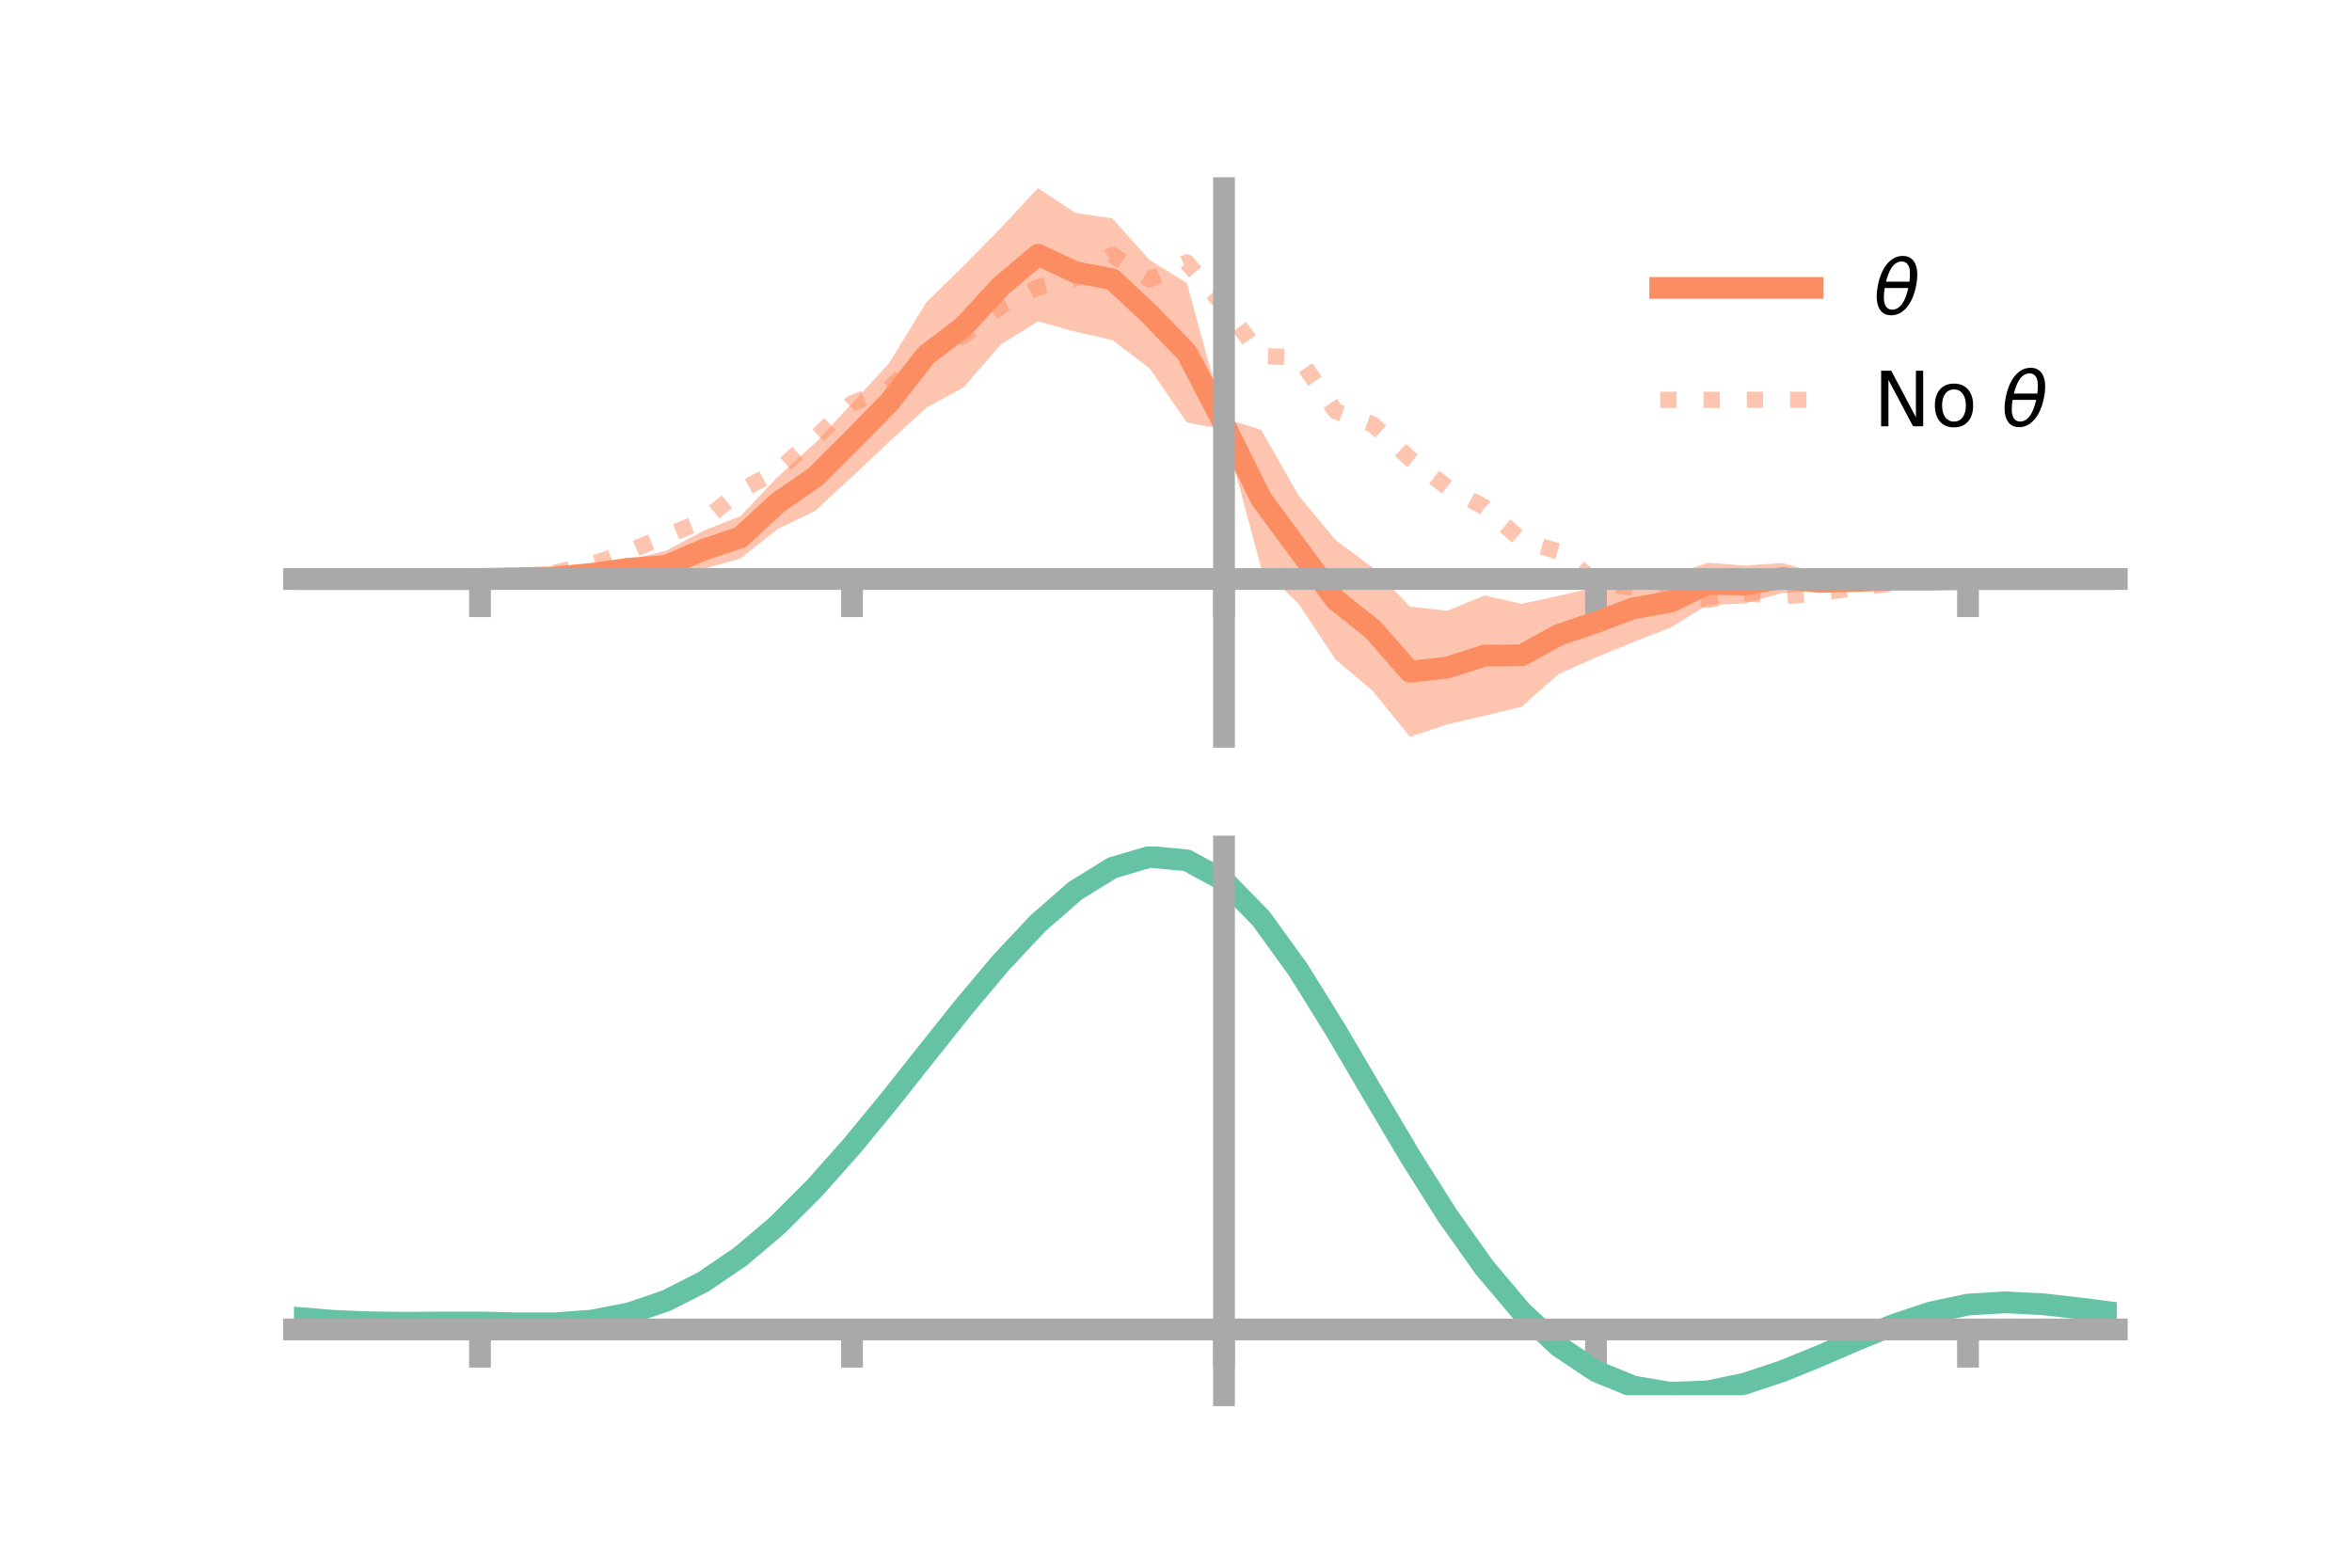
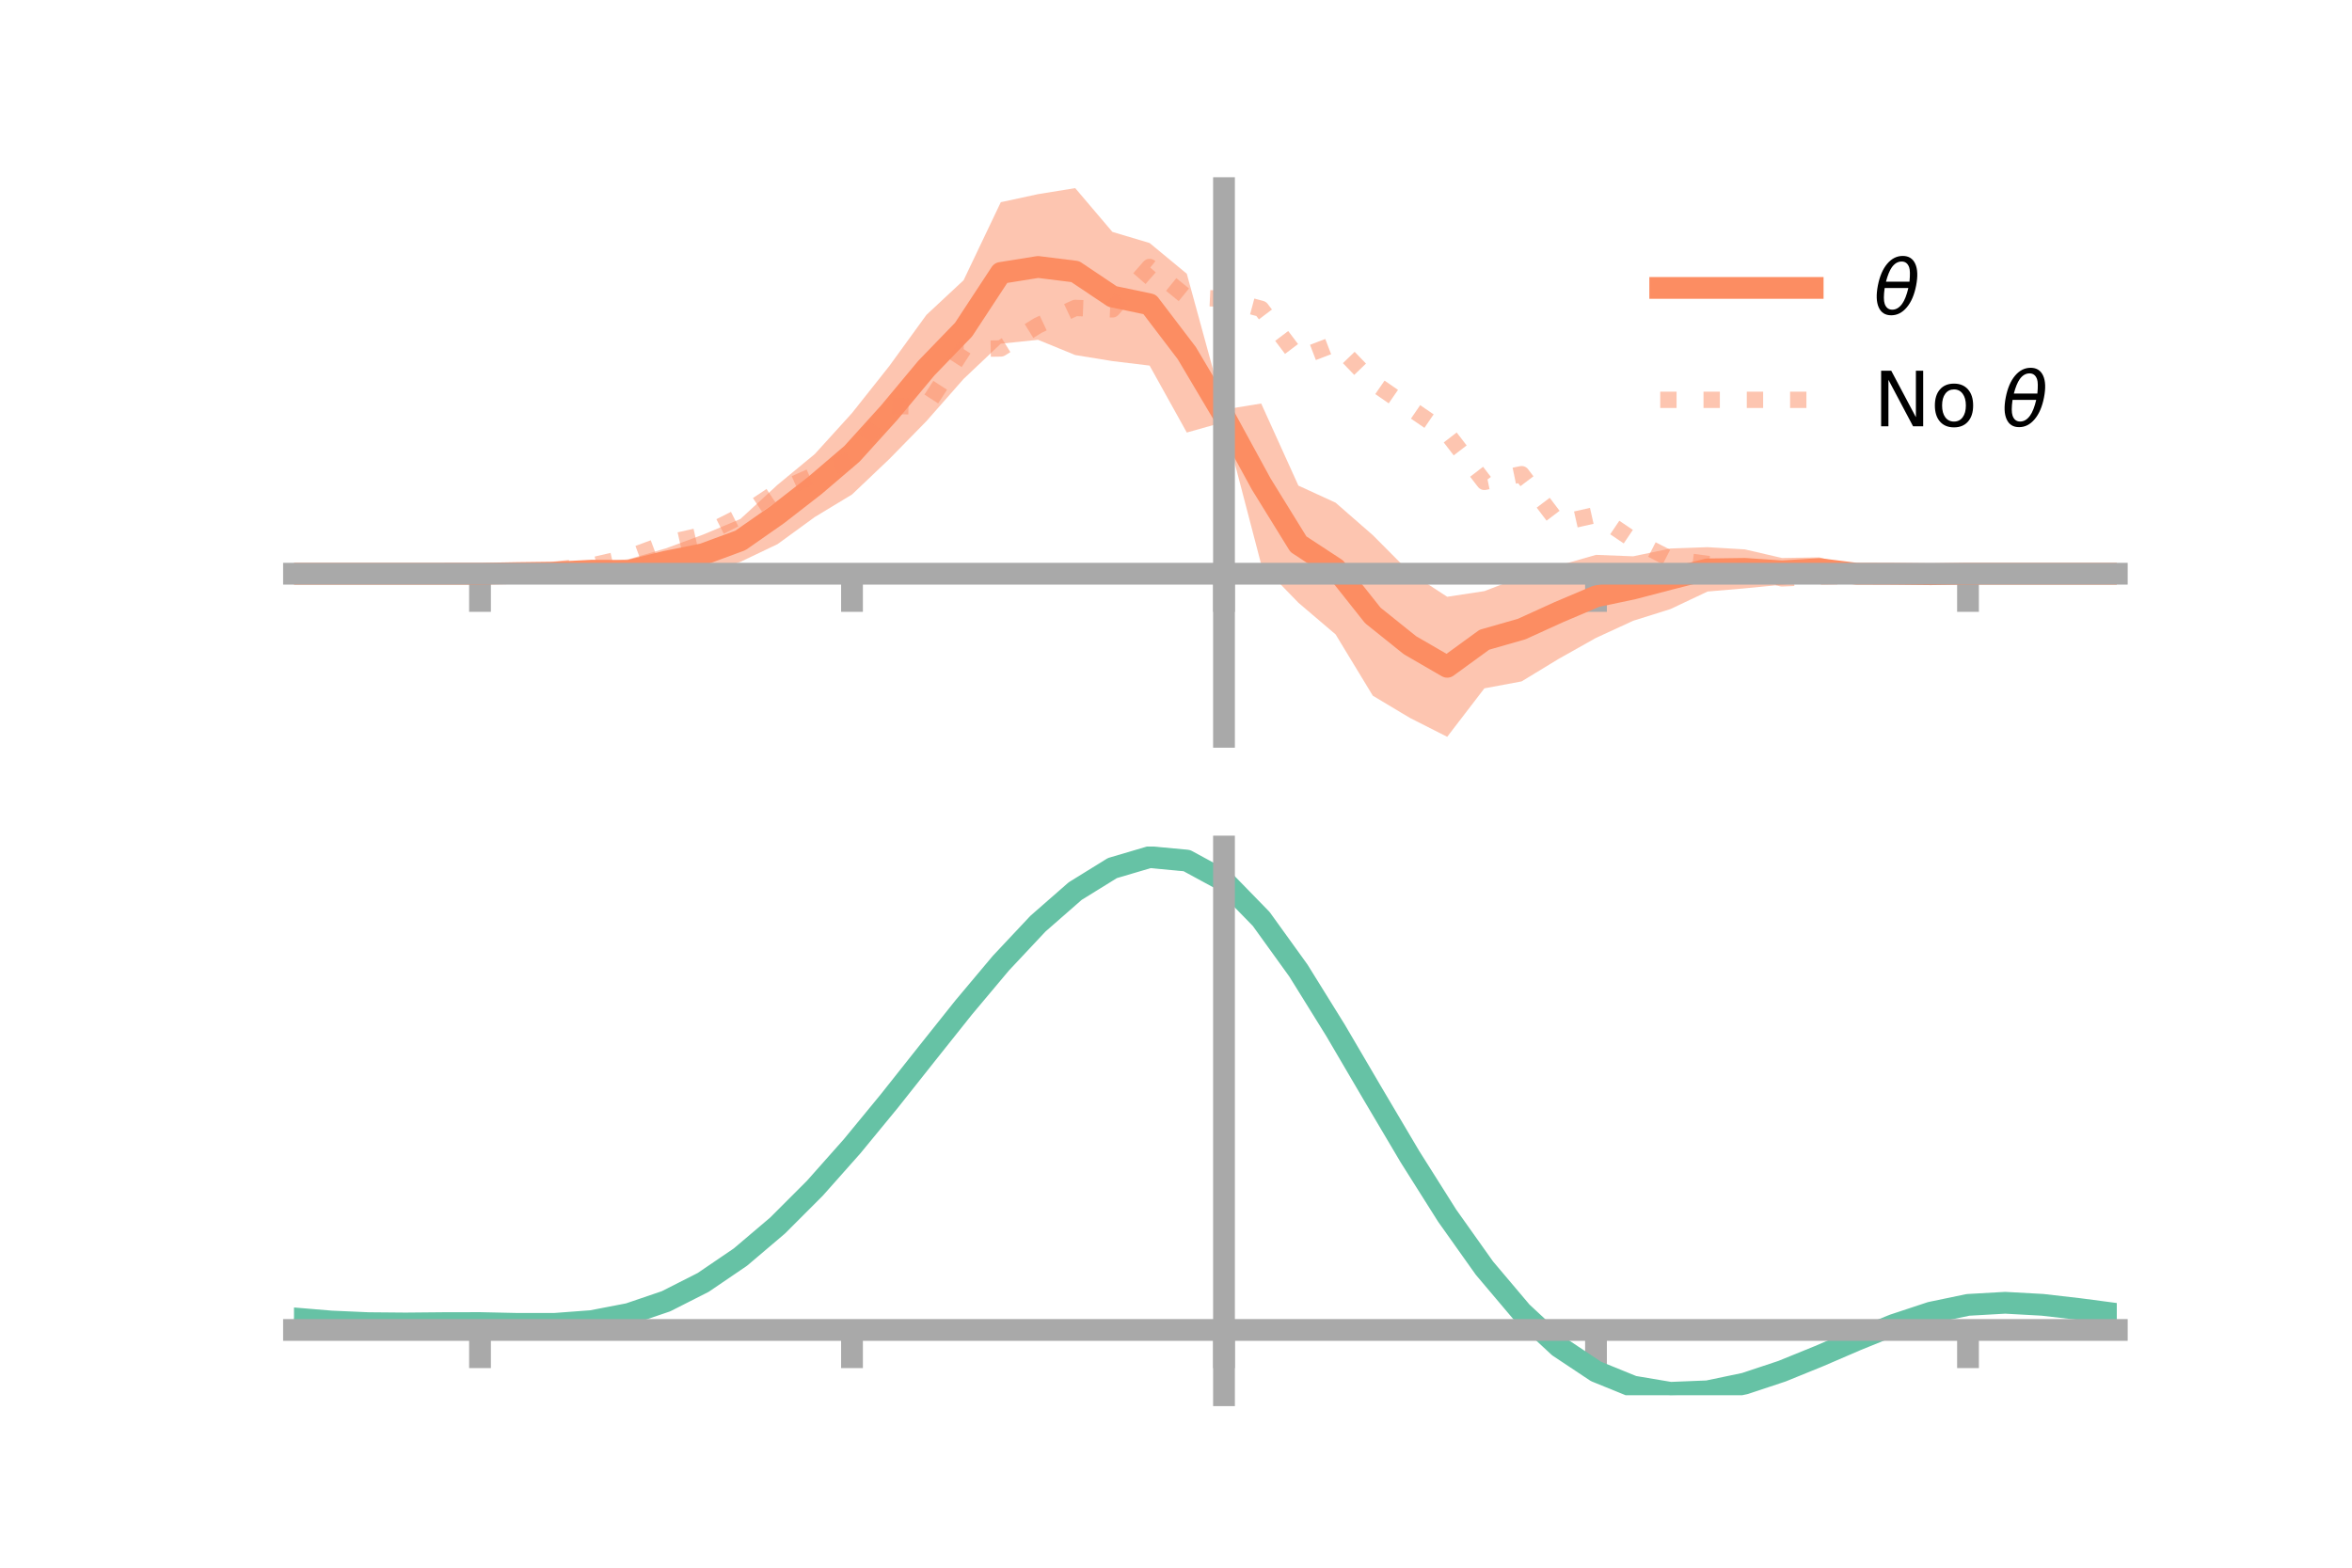
<svg xmlns="http://www.w3.org/2000/svg" xmlns:xlink="http://www.w3.org/1999/xlink" height="144pt" version="1.1" viewBox="0 0 216 144" width="216pt">
  <defs>
    <style type="text/css">*{stroke-linecap:butt;stroke-linejoin:round;}</style>
  </defs>
  <g id="figure_1">
    <g id="patch_1">
      <path d="M 0 144  L 216 144  L 216 0  L 0 0  z " style="fill:none;" />
    </g>
    <g id="axes_1">
      <g id="patch_2">
        <path d="M 27 67.68  L 194.4 67.68  L 194.4 17.28  L 27 17.28  z " style="fill:none;" />
      </g>
      <g id="PolyCollection_1">
-         <path clip-path="url(#p955145e3fb)" d="M 27 53.184  L 27 53.184  L 30.416 53.184  L 33.833 53.184  L 37.249 53.184  L 40.665 53.184  L 44.082 53.178  L 47.498 52.986  L 50.914 52.703  L 54.331 52.104  L 57.747 51.419  L 61.163 50.586  L 64.58 48.762  L 67.996 47.412  L 71.412 43.813  L 74.829 40.724  L 78.245 37.068  L 81.661 33.346  L 85.078 27.754  L 88.494 24.416  L 91.91 20.94  L 95.327 17.28  L 98.743 19.544  L 102.159 20.064  L 105.576 23.879  L 108.992 25.992  L 112.408 38.411  L 115.824 39.489  L 119.241 45.486  L 122.657 49.607  L 126.073 52.144  L 129.49 55.722  L 132.906 56.106  L 136.322 54.693  L 139.739 55.464  L 143.155 54.727  L 146.571 53.928  L 149.988 52.776  L 153.404 52.895  L 156.82 51.694  L 160.237 51.945  L 163.653 51.719  L 167.069 52.625  L 170.486 52.747  L 173.902 52.907  L 177.318 53.116  L 180.735 53.181  L 184.151 53.184  L 187.567 53.184  L 190.984 53.184  L 194.4 53.184  L 194.4 53.184  L 194.4 53.184  L 190.984 53.184  L 187.567 53.184  L 184.151 53.184  L 180.735 53.189  L 177.318 53.37  L 173.902 53.575  L 170.486 53.98  L 167.069 54.27  L 163.653 54.471  L 160.237 55.437  L 156.82 55.571  L 153.404 57.653  L 149.988 58.98  L 146.571 60.391  L 143.155 61.906  L 139.739 64.92  L 136.322 65.75  L 132.906 66.537  L 129.49 67.68  L 126.073 63.481  L 122.657 60.577  L 119.241 55.442  L 115.824 52.166  L 112.408 39.452  L 108.992 38.807  L 105.576 33.835  L 102.159 31.24  L 98.743 30.462  L 95.327 29.522  L 91.91 31.644  L 88.494 35.584  L 85.078 37.448  L 81.661 40.58  L 78.245 43.802  L 74.829 46.952  L 71.412 48.594  L 67.996 51.304  L 64.58 52.251  L 61.163 53.38  L 57.747 53.059  L 54.331 53.324  L 50.914 53.378  L 47.498 53.243  L 44.082 53.186  L 40.665 53.184  L 37.249 53.184  L 33.833 53.184  L 30.416 53.184  L 27 53.184  z " style="fill:#fc8d62;fill-opacity:0.5;" />
+         <path clip-path="url(#p046518f925)" d="M 27 52.699  L 27 52.699  L 30.416 52.699  L 33.833 52.699  L 37.249 52.699  L 40.665 52.699  L 44.082 52.697  L 47.498 52.53  L 50.914 52.198  L 54.331 51.786  L 57.747 51.36  L 61.163 50.367  L 64.58 49.103  L 67.996 47.672  L 71.412 44.528  L 74.829 41.707  L 78.245 37.941  L 81.661 33.635  L 85.078 28.925  L 88.494 25.74  L 91.91 18.573  L 95.327 17.834  L 98.743 17.28  L 102.159 21.301  L 105.576 22.322  L 108.992 25.147  L 112.408 37.621  L 115.824 37.065  L 119.241 44.607  L 122.657 46.174  L 126.073 49.154  L 129.49 52.589  L 132.906 54.817  L 136.322 54.297  L 139.739 52.979  L 143.155 51.947  L 146.571 50.968  L 149.988 51.1  L 153.404 50.383  L 156.82 50.262  L 160.237 50.463  L 163.653 51.253  L 167.069 51.196  L 170.486 52.062  L 173.902 52.301  L 177.318 52.636  L 180.735 52.697  L 184.151 52.699  L 187.567 52.699  L 190.984 52.699  L 194.4 52.699  L 194.4 52.699  L 194.4 52.699  L 190.984 52.699  L 187.567 52.699  L 184.151 52.699  L 180.735 52.701  L 177.318 52.855  L 173.902 53.118  L 170.486 53.334  L 167.069 53.345  L 163.653 53.707  L 160.237 54.043  L 156.82 54.335  L 153.404 55.947  L 149.988 57.02  L 146.571 58.594  L 143.155 60.513  L 139.739 62.591  L 136.322 63.227  L 132.906 67.68  L 129.49 65.949  L 126.073 63.902  L 122.657 58.273  L 119.241 55.364  L 115.824 51.839  L 112.408 38.769  L 108.992 39.73  L 105.576 33.582  L 102.159 33.168  L 98.743 32.612  L 95.327 31.212  L 91.91 31.57  L 88.494 34.806  L 85.078 38.686  L 81.661 42.175  L 78.245 45.421  L 74.829 47.49  L 71.412 49.979  L 67.996 51.612  L 64.58 52.702  L 61.163 52.822  L 57.747 53.511  L 54.331 53.056  L 50.914 52.996  L 47.498 52.751  L 44.082 52.7  L 40.665 52.699  L 37.249 52.699  L 33.833 52.699  L 30.416 52.699  L 27 52.699  z " style="fill:#fc8d62;fill-opacity:0.5;" />
      </g>
      <g id="matplotlib.axis_1">
        <g id="xtick_1">
          <g id="line2d_1">
            <defs>
-               <path d="M 0 0  L 0 3.5  " id="m6b942f21c1" style="stroke:#a9a9a9;stroke-width:2;" />
+               <path d="M 0 0  L 0 3.5  " id="maa369758e3" style="stroke:#a9a9a9;stroke-width:2;" />
            </defs>
            <g>
-               <use style="fill:#a9a9a9;stroke:#a9a9a9;stroke-width:2;" x="44.082" xlink:href="#m6b942f21c1" y="53.184" />
+               <use style="fill:#a9a9a9;stroke:#a9a9a9;stroke-width:2;" x="44.082" xlink:href="#maa369758e3" y="52.699" />
            </g>
          </g>
        </g>
        <g id="xtick_2">
          <g id="line2d_2">
            <g>
-               <use style="fill:#a9a9a9;stroke:#a9a9a9;stroke-width:2;" x="78.245" xlink:href="#m6b942f21c1" y="53.184" />
+               <use style="fill:#a9a9a9;stroke:#a9a9a9;stroke-width:2;" x="78.245" xlink:href="#maa369758e3" y="52.699" />
            </g>
          </g>
        </g>
        <g id="xtick_3">
          <g id="line2d_3">
            <g>
-               <use style="fill:#a9a9a9;stroke:#a9a9a9;stroke-width:2;" x="112.408" xlink:href="#m6b942f21c1" y="53.184" />
+               <use style="fill:#a9a9a9;stroke:#a9a9a9;stroke-width:2;" x="112.408" xlink:href="#maa369758e3" y="52.699" />
            </g>
          </g>
        </g>
        <g id="xtick_4">
          <g id="line2d_4">
            <g>
-               <use style="fill:#a9a9a9;stroke:#a9a9a9;stroke-width:2;" x="146.571" xlink:href="#m6b942f21c1" y="53.184" />
+               <use style="fill:#a9a9a9;stroke:#a9a9a9;stroke-width:2;" x="146.571" xlink:href="#maa369758e3" y="52.699" />
            </g>
          </g>
        </g>
        <g id="xtick_5">
          <g id="line2d_5">
            <g>
-               <use style="fill:#a9a9a9;stroke:#a9a9a9;stroke-width:2;" x="180.735" xlink:href="#m6b942f21c1" y="53.184" />
+               <use style="fill:#a9a9a9;stroke:#a9a9a9;stroke-width:2;" x="180.735" xlink:href="#maa369758e3" y="52.699" />
            </g>
          </g>
        </g>
      </g>
      <g id="matplotlib.axis_2" />
      <g id="line2d_6">
-         <path clip-path="url(#p955145e3fb)" d="M 27 53.184  L 30.416 53.184  L 33.833 53.184  L 37.249 53.184  L 40.665 53.184  L 44.082 53.182  L 47.498 53.115  L 50.914 53.04  L 54.331 52.714  L 57.747 52.239  L 61.163 51.983  L 64.58 50.507  L 67.996 49.358  L 71.412 46.203  L 74.829 43.838  L 78.245 40.435  L 81.661 36.963  L 85.078 32.601  L 88.494 30  L 91.91 26.292  L 95.327 23.401  L 98.743 25.003  L 102.159 25.652  L 105.576 28.857  L 108.992 32.399  L 112.408 38.931  L 115.824 45.827  L 119.241 50.464  L 122.657 55.092  L 126.073 57.813  L 129.49 61.701  L 132.906 61.322  L 136.322 60.221  L 139.739 60.192  L 143.155 58.317  L 146.571 57.159  L 149.988 55.878  L 153.404 55.274  L 156.82 53.632  L 160.237 53.691  L 163.653 53.095  L 167.069 53.448  L 170.486 53.364  L 173.902 53.241  L 177.318 53.243  L 180.735 53.185  L 184.151 53.184  L 187.567 53.184  L 190.984 53.184  L 194.4 53.184  " style="fill:none;stroke:#fc8d62;stroke-linecap:square;stroke-width:2;" />
+         <path clip-path="url(#p046518f925)" d="M 27 52.699  L 30.416 52.699  L 33.833 52.699  L 37.249 52.699  L 40.665 52.699  L 44.082 52.698  L 47.498 52.64  L 50.914 52.597  L 54.331 52.421  L 57.747 52.436  L 61.163 51.594  L 64.58 50.903  L 67.996 49.642  L 71.412 47.253  L 74.829 44.599  L 78.245 41.681  L 81.661 37.905  L 85.078 33.806  L 88.494 30.273  L 91.91 25.071  L 95.327 24.523  L 98.743 24.946  L 102.159 27.235  L 105.576 27.952  L 108.992 32.438  L 112.408 38.195  L 115.824 44.452  L 119.241 49.986  L 122.657 52.224  L 126.073 56.528  L 129.49 59.269  L 132.906 61.248  L 136.322 58.762  L 139.739 57.785  L 143.155 56.23  L 146.571 54.781  L 149.988 54.06  L 153.404 53.165  L 156.82 52.299  L 160.237 52.253  L 163.653 52.48  L 167.069 52.27  L 170.486 52.698  L 173.902 52.71  L 177.318 52.745  L 180.735 52.699  L 184.151 52.699  L 187.567 52.699  L 190.984 52.699  L 194.4 52.699  " style="fill:none;stroke:#fc8d62;stroke-linecap:square;stroke-width:2;" />
      </g>
      <g id="line2d_7">
-         <path clip-path="url(#p955145e3fb)" d="M 27 53.184  L 30.416 53.184  L 33.833 53.184  L 37.249 53.184  L 40.665 53.184  L 44.082 53.183  L 47.498 53.036  L 50.914 52.618  L 54.331 51.849  L 57.747 50.65  L 61.163 49.213  L 64.58 47.856  L 67.996 45.081  L 71.412 43.228  L 74.829 40.26  L 78.245 37.042  L 81.661 35.695  L 85.078 32.392  L 88.494 30.833  L 91.91 28.121  L 95.327 26.383  L 98.743 25.575  L 102.159 23.401  L 105.576 25.666  L 108.992 24.112  L 112.408 28.115  L 115.824 32.713  L 119.241 32.816  L 122.657 37.777  L 126.073 38.988  L 129.49 42.123  L 132.906 44.759  L 136.322 46.584  L 139.739 49.625  L 143.155 50.671  L 146.571 53.48  L 149.988 53.98  L 153.404 54.238  L 156.82 55.106  L 160.237 54.482  L 163.653 54.799  L 167.069 54.479  L 170.486 53.991  L 173.902 53.586  L 177.318 53.31  L 180.735 53.185  L 184.151 53.184  L 187.567 53.184  L 190.984 53.184  L 194.4 53.184  " style="fill:none;stroke:#fc8d62;stroke-dasharray:1.5,2.475;stroke-dashoffset:0;stroke-opacity:0.5;stroke-width:1.5;" />
+         <path clip-path="url(#p046518f925)" d="M 27 52.699  L 30.416 52.699  L 33.833 52.699  L 37.249 52.699  L 40.665 52.699  L 44.082 52.699  L 47.498 52.64  L 50.914 52.331  L 54.331 51.956  L 57.747 51.174  L 61.163 49.907  L 64.58 49.141  L 67.996 47.418  L 71.412 45.139  L 74.829 43.614  L 78.245 42.162  L 81.661 37.289  L 85.078 37.347  L 88.494 32.062  L 91.91 32.007  L 95.327 29.895  L 98.743 28.285  L 102.159 28.418  L 105.576 24.523  L 108.992 27.297  L 112.408 27.455  L 115.824 28.369  L 119.241 32.887  L 122.657 31.576  L 126.073 35.128  L 129.49 37.485  L 132.906 39.824  L 136.322 44.263  L 139.739 43.556  L 143.155 48.067  L 146.571 47.295  L 149.988 49.597  L 153.404 51.347  L 156.82 51.797  L 160.237 52.253  L 163.653 53.128  L 167.069 52.97  L 170.486 52.9  L 173.902 52.91  L 177.318 52.738  L 180.735 52.699  L 184.151 52.699  L 187.567 52.699  L 190.984 52.699  L 194.4 52.699  " style="fill:none;stroke:#fc8d62;stroke-dasharray:1.5,2.475;stroke-dashoffset:0;stroke-opacity:0.5;stroke-width:1.5;" />
      </g>
      <g id="patch_3">
        <path d="M 112.408 67.68  L 112.408 17.28  " style="fill:none;stroke:#a9a9a9;stroke-linecap:square;stroke-linejoin:miter;stroke-width:2;" />
      </g>
      <g id="patch_4">
        <path d="M 194.4 67.68  L 194.4 17.28  " style="fill:none;" />
      </g>
      <g id="patch_5">
-         <path d="M 27 53.184  L 194.4 53.184  " style="fill:none;stroke:#a9a9a9;stroke-linecap:square;stroke-linejoin:miter;stroke-width:2;" />
+         <path d="M 27 52.699  L 194.4 52.699  " style="fill:none;stroke:#a9a9a9;stroke-linecap:square;stroke-linejoin:miter;stroke-width:2;" />
      </g>
      <g id="patch_6">
        <path d="M 27 17.28  L 194.4 17.28  " style="fill:none;" />
      </g>
      <g id="legend_1">
        <g id="line2d_8">
          <path d="M 152.47 26.449  L 166.47 26.449  " style="fill:none;stroke:#fc8d62;stroke-linecap:square;stroke-width:2;" />
        </g>
        <g id="line2d_9" />
        <g id="text_1">
          <g transform="translate(172.07 28.89891)scale(0.07 -0.07)">
            <defs>
              <path d="M 45.516 34.672  L 14.453 34.672  Q 12.359 20.062 14.5 13.875  Q 17.188 6.25 24.469 6.25  Q 31.781 6.25 37.359 13.922  Q 42.234 20.656 45.516 34.672  z M 47.016 42.969  Q 48.344 56.844 46.625 61.719  Q 43.953 69.438 36.766 69.438  Q 29.297 69.438 23.828 61.812  Q 19.531 55.672 16.156 42.969  z M 38.188 76.766  Q 49.906 76.766 54.594 66.406  Q 59.281 56.109 55.719 37.844  Q 52.203 19.625 43.453 9.281  Q 34.766 -1.125 23.047 -1.125  Q 11.281 -1.125 6.641 9.281  Q 2 19.625 5.516 37.844  Q 9.078 56.109 17.719 66.406  Q 26.422 76.766 38.188 76.766  z " id="DejaVuSans-Oblique-952" />
            </defs>
            <use transform="translate(0 0.234375)" xlink:href="#DejaVuSans-Oblique-952" />
          </g>
        </g>
        <g id="line2d_10">
          <path d="M 152.47 36.724  L 166.47 36.724  " style="fill:none;stroke:#fc8d62;stroke-dasharray:1.5,2.475;stroke-dashoffset:0;stroke-opacity:0.5;stroke-width:1.5;" />
        </g>
        <g id="line2d_11" />
        <g id="text_2">
          <g transform="translate(172.07 39.17359)scale(0.07 -0.07)">
            <defs>
              <path d="M 9.812 72.906  L 23.094 72.906  L 55.422 11.922  L 55.422 72.906  L 64.984 72.906  L 64.984 0  L 51.703 0  L 19.391 60.984  L 19.391 0  L 9.812 0  z " id="DejaVuSans-78" />
              <path d="M 30.609 48.391  Q 23.391 48.391 19.188 42.75  Q 14.984 37.109 14.984 27.297  Q 14.984 17.484 19.156 11.844  Q 23.344 6.203 30.609 6.203  Q 37.797 6.203 41.984 11.859  Q 46.188 17.531 46.188 27.297  Q 46.188 37.016 41.984 42.703  Q 37.797 48.391 30.609 48.391  z M 30.609 56  Q 42.328 56 49.016 48.375  Q 55.719 40.766 55.719 27.297  Q 55.719 13.875 49.016 6.219  Q 42.328 -1.422 30.609 -1.422  Q 18.844 -1.422 12.172 6.219  Q 5.516 13.875 5.516 27.297  Q 5.516 40.766 12.172 48.375  Q 18.844 56 30.609 56  z " id="DejaVuSans-111" />
              <path id="DejaVuSans-32" />
            </defs>
            <use transform="translate(0 0.234375)" xlink:href="#DejaVuSans-78" />
            <use transform="translate(74.80469 0.234375)" xlink:href="#DejaVuSans-111" />
            <use transform="translate(135.9863 0.234375)" xlink:href="#DejaVuSans-32" />
            <use transform="translate(167.7734 0.234375)" xlink:href="#DejaVuSans-Oblique-952" />
          </g>
        </g>
      </g>
    </g>
    <g id="axes_2">
      <g id="patch_7">
        <path d="M 27 128.16  L 194.4 128.16  L 194.4 77.76  L 27 77.76  z " style="fill:none;" />
      </g>
      <g id="PolyCollection_2">
-         <path clip-path="url(#pa7c6120d25)" d="M 27 121.063  L 27 120.984  L 30.416 121.281  L 33.833 121.436  L 37.249 121.468  L 40.665 121.437  L 44.082 121.434  L 47.498 121.514  L 50.914 121.518  L 54.331 121.264  L 57.747 120.604  L 61.163 119.425  L 64.58 117.657  L 67.996 115.277  L 71.412 112.307  L 74.829 108.805  L 78.245 104.865  L 81.661 100.613  L 85.078 96.207  L 88.494 91.827  L 91.91 87.675  L 95.327 83.966  L 98.743 80.925  L 102.159 78.78  L 105.576 77.76  L 108.992 78.088  L 112.408 79.971  L 115.824 83.522  L 119.241 88.324  L 122.657 93.9  L 126.073 99.811  L 129.49 105.675  L 132.906 111.176  L 136.322 116.07  L 139.739 120.184  L 143.155 123.413  L 146.571 125.72  L 149.988 127.129  L 153.404 127.715  L 156.82 127.59  L 160.237 126.893  L 163.653 125.778  L 167.069 124.412  L 170.486 122.961  L 173.902 121.592  L 177.318 120.467  L 180.735 119.748  L 184.151 119.543  L 187.567 119.723  L 190.984 120.115  L 194.4 120.572  L 194.4 120.677  L 194.4 120.677  L 190.984 120.247  L 187.567 119.875  L 184.151 119.707  L 180.735 119.917  L 177.318 120.645  L 173.902 121.801  L 170.486 123.219  L 167.069 124.726  L 163.653 126.144  L 160.237 127.299  L 156.82 128.022  L 153.404 128.16  L 149.988 127.583  L 146.571 126.193  L 143.155 123.934  L 139.739 120.791  L 136.322 116.803  L 132.906 112.064  L 129.49 106.736  L 126.073 101.052  L 122.657 95.318  L 119.241 89.902  L 115.824 85.237  L 112.408 81.787  L 108.992 79.964  L 105.576 79.651  L 102.159 80.641  L 98.743 82.714  L 95.327 85.646  L 91.91 89.212  L 88.494 93.196  L 85.078 97.39  L 81.661 101.601  L 78.245 105.658  L 74.829 109.414  L 71.412 112.749  L 67.996 115.578  L 64.58 117.848  L 61.163 119.545  L 57.747 120.692  L 54.331 121.344  L 50.914 121.598  L 47.498 121.594  L 44.082 121.514  L 40.665 121.512  L 37.249 121.533  L 33.833 121.492  L 30.416 121.341  L 27 121.063  z " style="fill:#66c2a5;fill-opacity:0.5;" />
+         <path clip-path="url(#pd6c3135502)" d="M 27 121.14  L 27 121.061  L 30.416 121.359  L 33.833 121.511  L 37.249 121.537  L 40.665 121.5  L 44.082 121.49  L 47.498 121.565  L 50.914 121.566  L 54.331 121.309  L 57.747 120.649  L 61.163 119.471  L 64.58 117.703  L 67.996 115.322  L 71.412 112.349  L 74.829 108.844  L 78.245 104.899  L 81.661 100.644  L 85.078 96.233  L 88.494 91.849  L 91.91 87.692  L 95.327 83.978  L 98.743 80.932  L 102.159 78.783  L 105.576 77.76  L 108.992 78.088  L 112.408 79.972  L 115.824 83.531  L 119.241 88.342  L 122.657 93.926  L 126.073 99.844  L 129.49 105.711  L 132.906 111.213  L 136.322 116.104  L 139.739 120.213  L 143.155 123.435  L 146.571 125.734  L 149.988 127.135  L 153.404 127.713  L 156.82 127.583  L 160.237 126.883  L 163.653 125.769  L 167.069 124.405  L 170.486 122.961  L 173.902 121.6  L 177.318 120.485  L 180.735 119.777  L 184.151 119.585  L 187.567 119.778  L 190.984 120.181  L 194.4 120.645  L 194.4 120.751  L 194.4 120.751  L 190.984 120.312  L 187.567 119.93  L 184.151 119.747  L 180.735 119.943  L 177.318 120.66  L 173.902 121.805  L 170.486 123.217  L 167.069 124.719  L 163.653 126.135  L 160.237 127.29  L 156.82 128.017  L 153.404 128.16  L 149.988 127.591  L 146.571 126.211  L 143.155 123.963  L 139.739 120.832  L 136.322 116.854  L 132.906 112.122  L 129.49 106.8  L 126.073 101.117  L 122.657 95.38  L 119.241 89.96  L 115.824 85.288  L 112.408 81.833  L 108.992 80.01  L 105.576 79.698  L 102.159 80.692  L 98.743 82.768  L 95.327 85.701  L 91.91 89.269  L 88.494 93.253  L 85.078 97.445  L 81.661 101.654  L 78.245 105.709  L 74.829 109.461  L 71.412 112.794  L 67.996 115.62  L 64.58 117.889  L 61.163 119.586  L 57.747 120.736  L 54.331 121.39  L 50.914 121.645  L 47.498 121.643  L 44.082 121.568  L 40.665 121.572  L 37.249 121.599  L 33.833 121.565  L 30.416 121.418  L 27 121.14  z " style="fill:#66c2a5;fill-opacity:0.5;" />
      </g>
      <g id="matplotlib.axis_3">
        <g id="xtick_6">
          <g id="line2d_12">
            <g>
-               <use style="fill:#a9a9a9;stroke:#a9a9a9;stroke-width:2;" x="44.082" xlink:href="#m6b942f21c1" y="122.119" />
+               <use style="fill:#a9a9a9;stroke:#a9a9a9;stroke-width:2;" x="44.082" xlink:href="#maa369758e3" y="122.163" />
            </g>
          </g>
        </g>
        <g id="xtick_7">
          <g id="line2d_13">
            <g>
-               <use style="fill:#a9a9a9;stroke:#a9a9a9;stroke-width:2;" x="78.245" xlink:href="#m6b942f21c1" y="122.119" />
+               <use style="fill:#a9a9a9;stroke:#a9a9a9;stroke-width:2;" x="78.245" xlink:href="#maa369758e3" y="122.163" />
            </g>
          </g>
        </g>
        <g id="xtick_8">
          <g id="line2d_14">
            <g>
-               <use style="fill:#a9a9a9;stroke:#a9a9a9;stroke-width:2;" x="112.408" xlink:href="#m6b942f21c1" y="122.119" />
+               <use style="fill:#a9a9a9;stroke:#a9a9a9;stroke-width:2;" x="112.408" xlink:href="#maa369758e3" y="122.163" />
            </g>
          </g>
        </g>
        <g id="xtick_9">
          <g id="line2d_15">
            <g>
-               <use style="fill:#a9a9a9;stroke:#a9a9a9;stroke-width:2;" x="146.571" xlink:href="#m6b942f21c1" y="122.119" />
+               <use style="fill:#a9a9a9;stroke:#a9a9a9;stroke-width:2;" x="146.571" xlink:href="#maa369758e3" y="122.163" />
            </g>
          </g>
        </g>
        <g id="xtick_10">
          <g id="line2d_16">
            <g>
-               <use style="fill:#a9a9a9;stroke:#a9a9a9;stroke-width:2;" x="180.735" xlink:href="#m6b942f21c1" y="122.119" />
+               <use style="fill:#a9a9a9;stroke:#a9a9a9;stroke-width:2;" x="180.735" xlink:href="#maa369758e3" y="122.163" />
            </g>
          </g>
        </g>
      </g>
      <g id="matplotlib.axis_4" />
      <g id="line2d_17">
-         <path clip-path="url(#pa7c6120d25)" d="M 27 121.023  L 30.416 121.311  L 33.833 121.464  L 37.249 121.5  L 40.665 121.475  L 44.082 121.474  L 47.498 121.554  L 50.914 121.558  L 54.331 121.304  L 57.747 120.648  L 61.163 119.485  L 64.58 117.752  L 67.996 115.428  L 71.412 112.528  L 74.829 109.109  L 78.245 105.261  L 81.661 101.107  L 85.078 96.799  L 88.494 92.512  L 91.91 88.444  L 95.327 84.806  L 98.743 81.819  L 102.159 79.711  L 105.576 78.705  L 108.992 79.026  L 112.408 80.879  L 115.824 84.38  L 119.241 89.113  L 122.657 94.609  L 126.073 100.432  L 129.49 106.205  L 132.906 111.62  L 136.322 116.437  L 139.739 120.488  L 143.155 123.673  L 146.571 125.957  L 149.988 127.356  L 153.404 127.937  L 156.82 127.806  L 160.237 127.096  L 163.653 125.961  L 167.069 124.569  L 170.486 123.09  L 173.902 121.696  L 177.318 120.556  L 180.735 119.832  L 184.151 119.625  L 187.567 119.799  L 190.984 120.181  L 194.4 120.625  " style="fill:none;stroke:#66c2a5;stroke-linecap:square;stroke-width:2;" />
+         <path clip-path="url(#pd6c3135502)" d="M 27 121.101  L 30.416 121.388  L 33.833 121.538  L 37.249 121.568  L 40.665 121.536  L 44.082 121.529  L 47.498 121.604  L 50.914 121.605  L 54.331 121.35  L 57.747 120.692  L 61.163 119.529  L 64.58 117.796  L 67.996 115.471  L 71.412 112.571  L 74.829 109.152  L 78.245 105.304  L 81.661 101.149  L 85.078 96.839  L 88.494 92.551  L 91.91 88.48  L 95.327 84.839  L 98.743 81.85  L 102.159 79.737  L 105.576 78.729  L 108.992 79.049  L 112.408 80.903  L 115.824 84.41  L 119.241 89.151  L 122.657 94.653  L 126.073 100.48  L 129.49 106.255  L 132.906 111.668  L 136.322 116.479  L 139.739 120.522  L 143.155 123.699  L 146.571 125.973  L 149.988 127.363  L 153.404 127.937  L 156.82 127.8  L 160.237 127.087  L 163.653 125.952  L 167.069 124.562  L 170.486 123.089  L 173.902 121.703  L 177.318 120.572  L 180.735 119.86  L 184.151 119.666  L 187.567 119.854  L 190.984 120.247  L 194.4 120.698  " style="fill:none;stroke:#66c2a5;stroke-linecap:square;stroke-width:2;" />
      </g>
      <g id="patch_8">
        <path d="M 112.408 128.16  L 112.408 77.76  " style="fill:none;stroke:#a9a9a9;stroke-linecap:square;stroke-linejoin:miter;stroke-width:2;" />
      </g>
      <g id="patch_9">
        <path d="M 194.4 128.16  L 194.4 77.76  " style="fill:none;" />
      </g>
      <g id="patch_10">
-         <path d="M 27 122.119  L 194.4 122.119  " style="fill:none;stroke:#a9a9a9;stroke-linecap:square;stroke-linejoin:miter;stroke-width:2;" />
+         <path d="M 27 122.163  L 194.4 122.163  " style="fill:none;stroke:#a9a9a9;stroke-linecap:square;stroke-linejoin:miter;stroke-width:2;" />
      </g>
      <g id="patch_11">
        <path d="M 27 77.76  L 194.4 77.76  " style="fill:none;" />
      </g>
    </g>
  </g>
  <defs>
-     <clipPath id="p955145e3fb">
+     <clipPath id="p046518f925">
      <rect height="50.4" width="167.4" x="27" y="17.28" />
    </clipPath>
-     <clipPath id="pa7c6120d25">
+     <clipPath id="pd6c3135502">
      <rect height="50.4" width="167.4" x="27" y="77.76" />
    </clipPath>
  </defs>
</svg>
